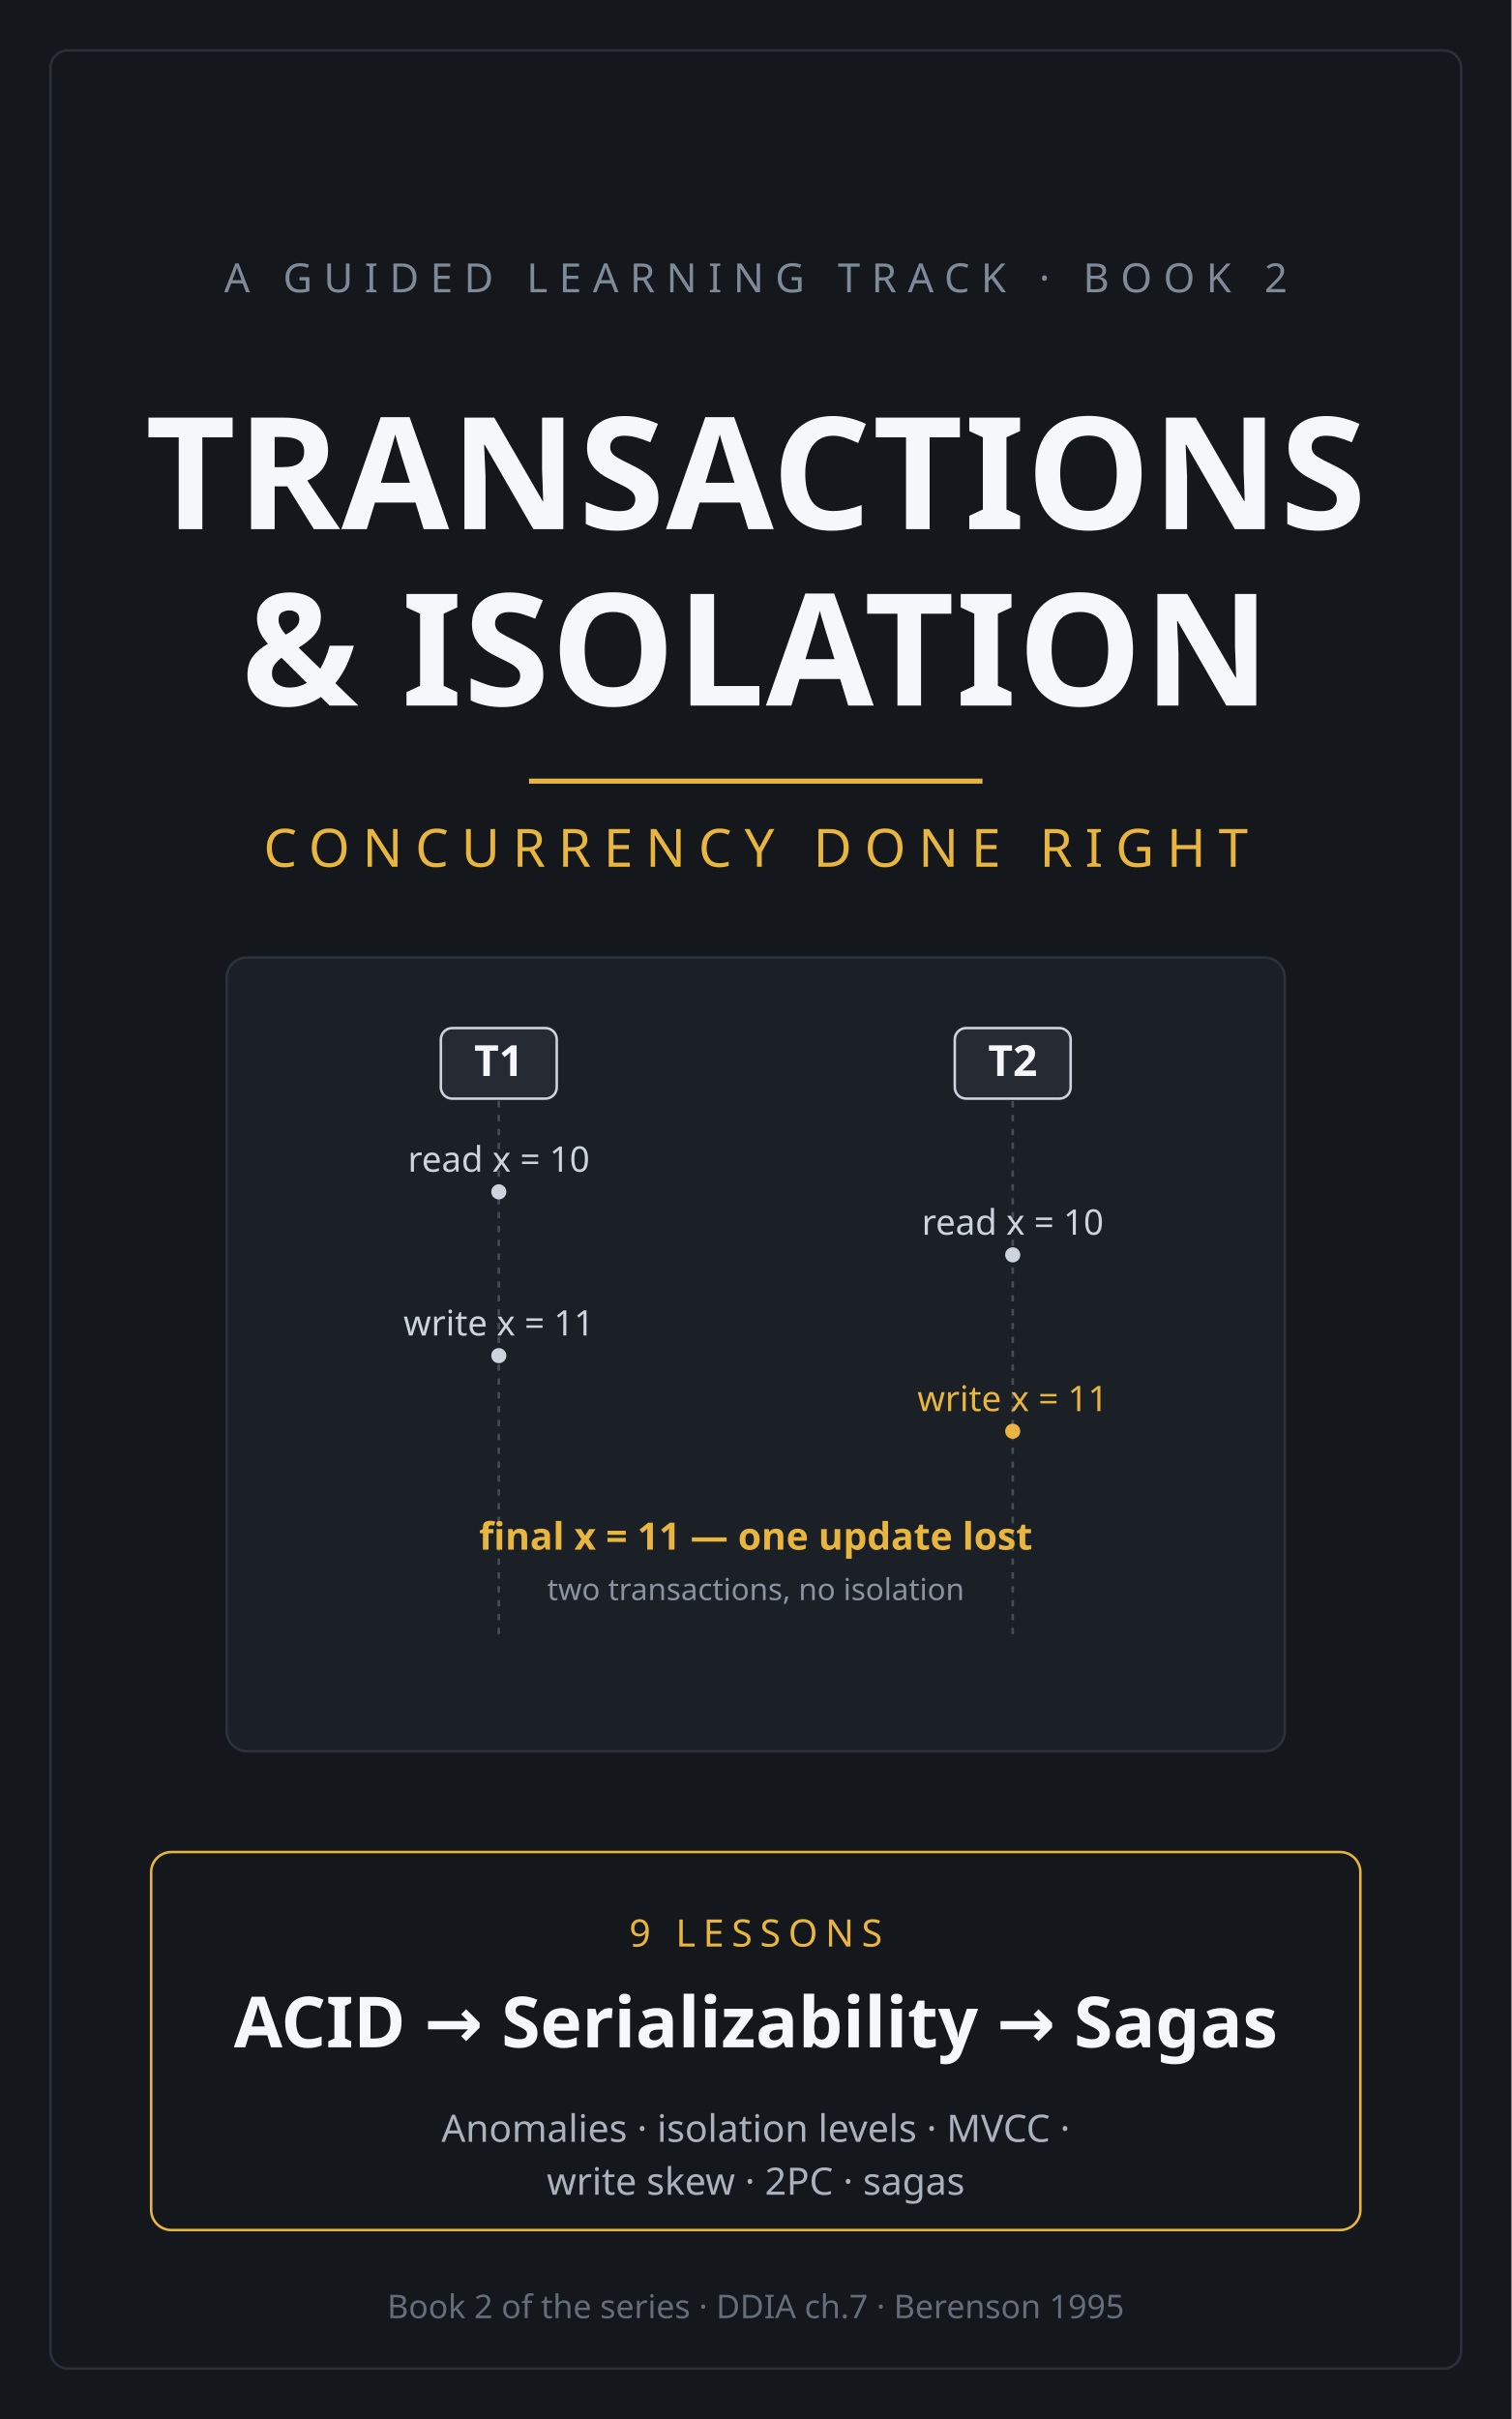
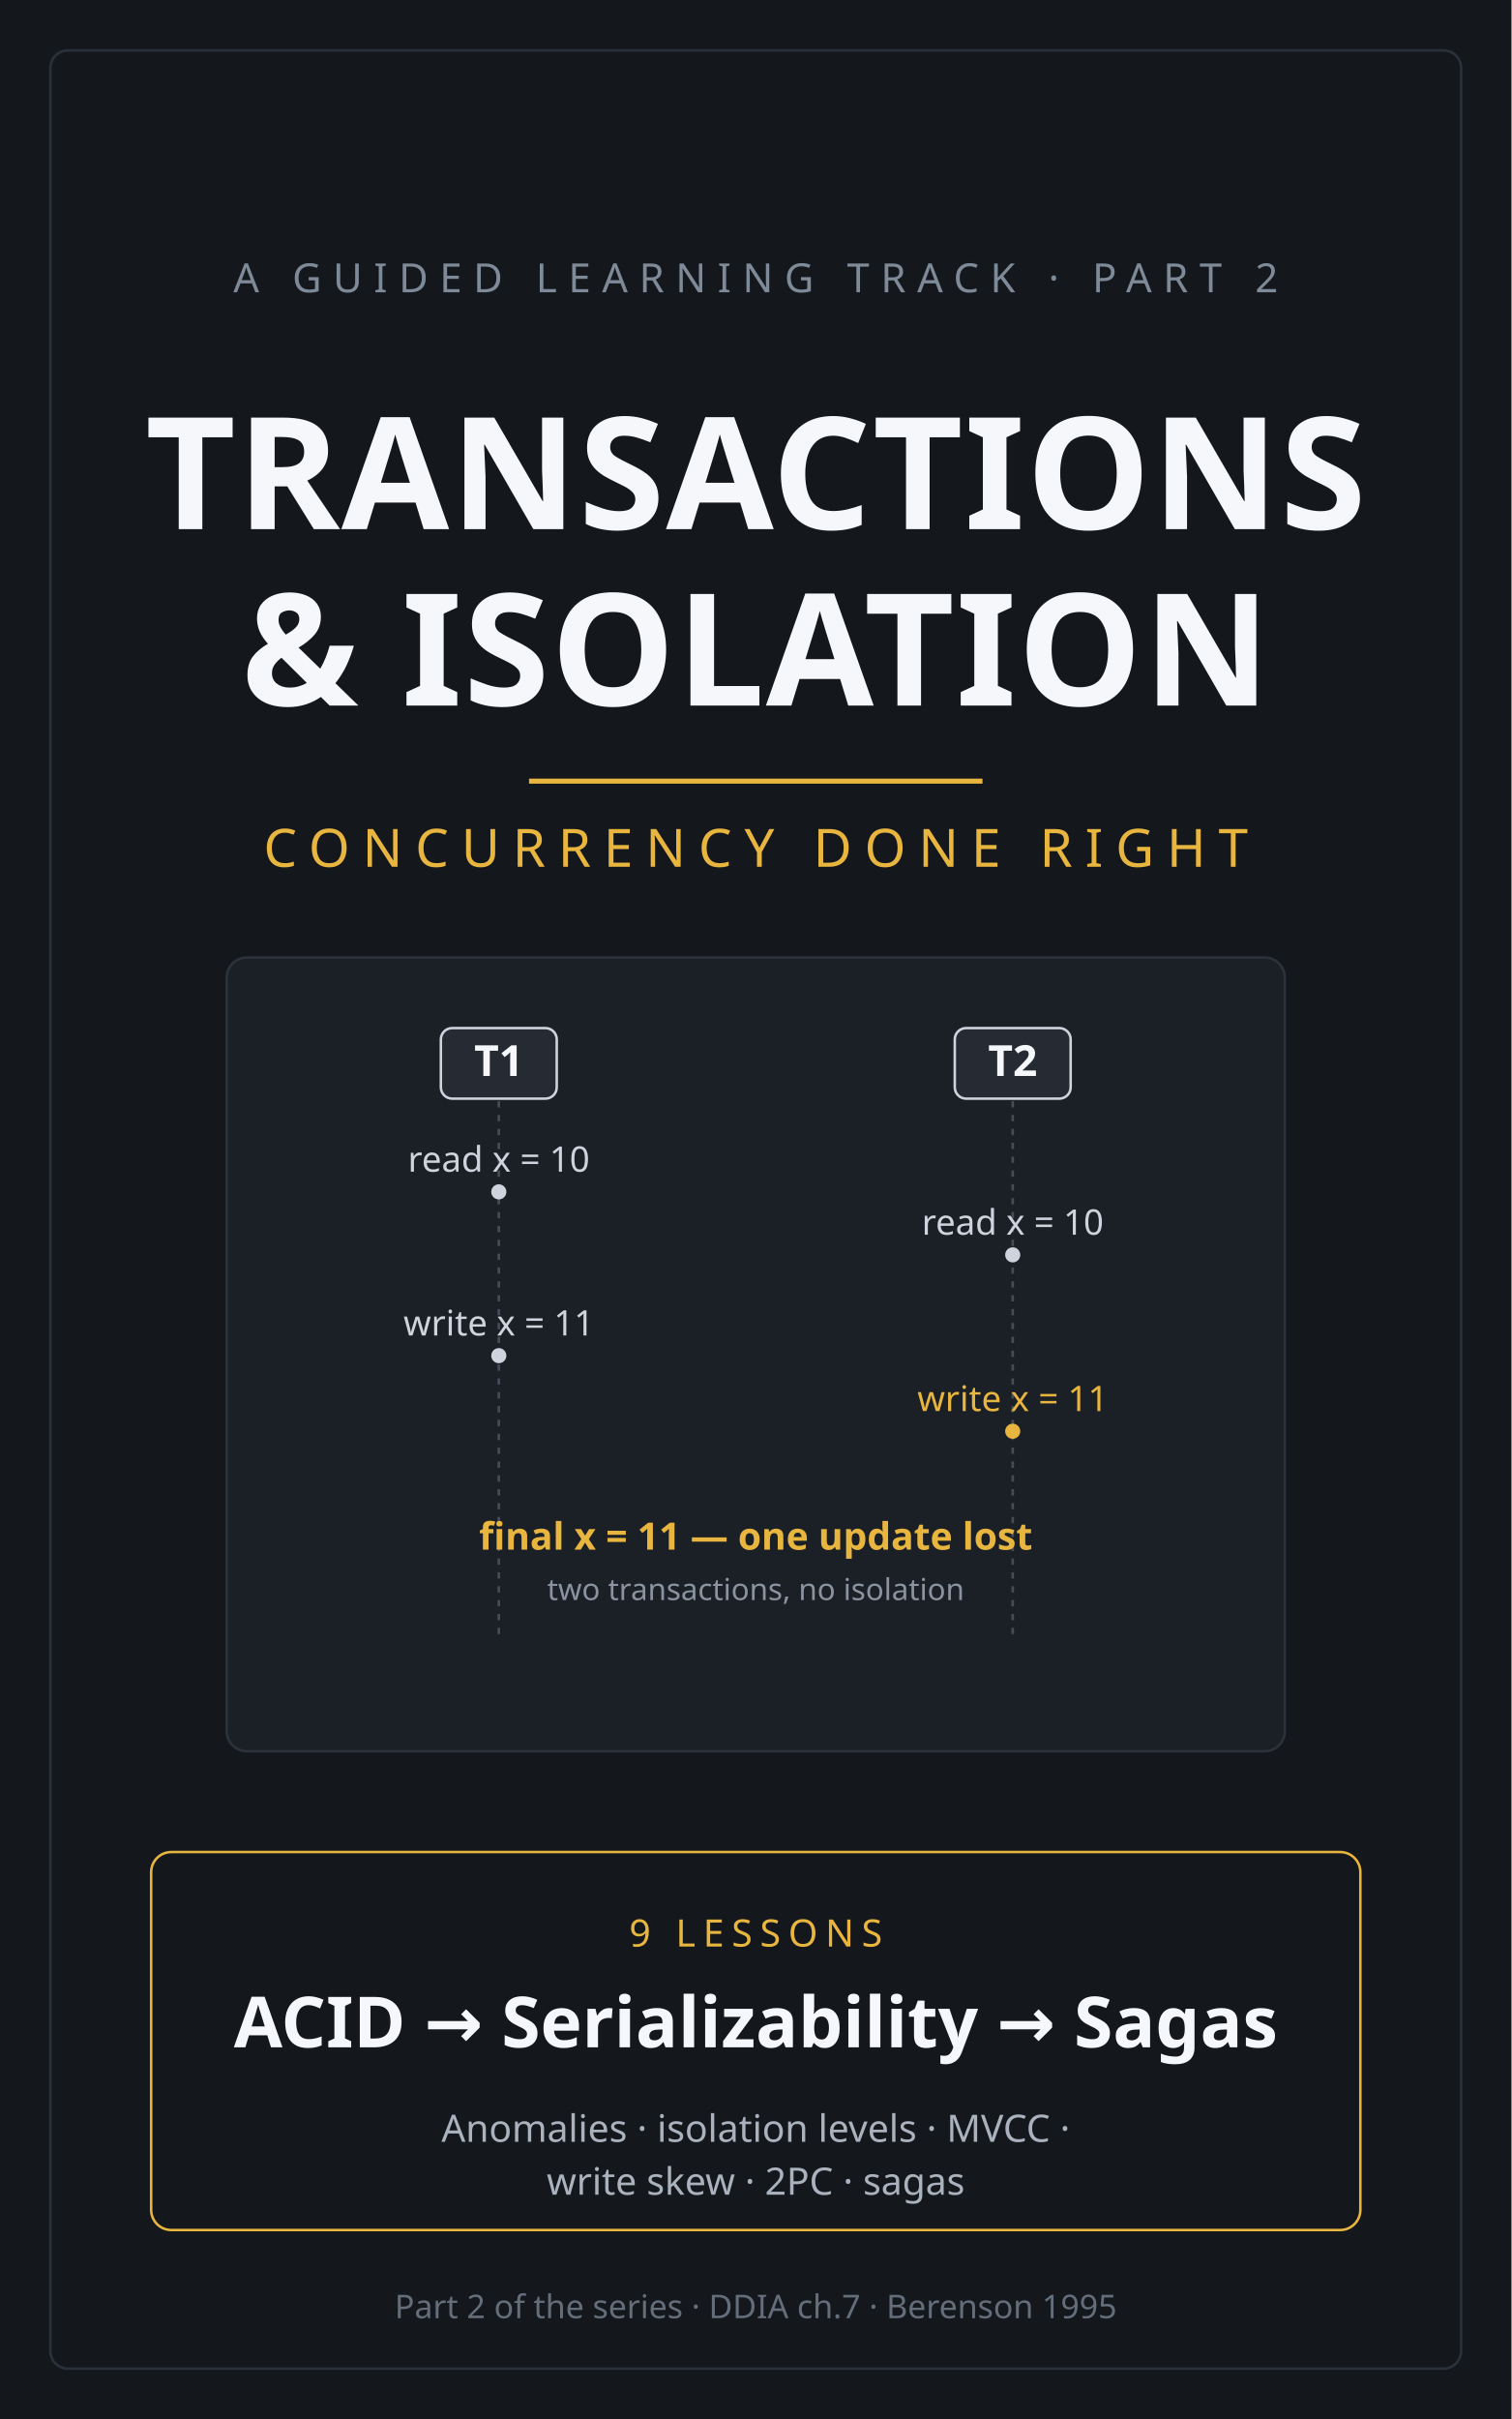
<svg xmlns="http://www.w3.org/2000/svg" viewBox="0 0 1200 1920" font-family="sans-serif">
  <defs>
    <marker id="cArrowT" viewBox="0 0 10 10" refX="9" refY="5" markerWidth="7" markerHeight="7" orient="auto-start-reverse">
      <path d="M0,0 L10,5 L0,10 z" fill="#cdd4dd" />
    </marker>
    <marker id="cArrowA" viewBox="0 0 10 10" refX="9" refY="5" markerWidth="7" markerHeight="7" orient="auto-start-reverse">
      <path d="M0,0 L10,5 L0,10 z" fill="#e8b53f" />
    </marker>
  </defs>
  <rect width="1200" height="1920" fill="#14171c" />
  <rect x="40" y="40" width="1120" height="1840" fill="none" stroke="#2b313b" stroke-width="2" rx="14" />
-   <text x="600" y="232" text-anchor="middle" fill="#7f8a98" font-size="32" letter-spacing="9">A GUIDED LEARNING TRACK · BOOK 2</text>
+   <text x="600" y="232" text-anchor="middle" fill="#7f8a98" font-size="32" letter-spacing="9">A GUIDED LEARNING TRACK · PART 2</text>
  <text x="600" y="420" text-anchor="middle" fill="#f5f7fa" font-size="124" font-weight="bold" letter-spacing="1">TRANSACTIONS</text>
  <text x="600" y="560" text-anchor="middle" fill="#f5f7fa" font-size="124" font-weight="bold" letter-spacing="1">&amp; ISOLATION</text>
  <line x1="420" y1="620" x2="780" y2="620" stroke="#e8b53f" stroke-width="4" />
  <text x="600" y="688" text-anchor="middle" fill="#e8b53f" font-size="42" letter-spacing="10">CONCURRENCY DONE RIGHT</text>
  <g transform="translate(180,760)">
    <rect x="0" y="0" width="840" height="630" rx="16" fill="#1b1f26" stroke="#2c323c" stroke-width="2" />
    <rect x="170" y="56" width="92" height="56" rx="9" fill="#262b33" stroke="#cdd4dd" stroke-width="2" />
    <text x="216" y="94" text-anchor="middle" fill="#f5f7fa" font-size="34" font-weight="bold">T1</text>
    <rect x="578" y="56" width="92" height="56" rx="9" fill="#262b33" stroke="#cdd4dd" stroke-width="2" />
    <text x="624" y="94" text-anchor="middle" fill="#f5f7fa" font-size="34" font-weight="bold">T2</text>
    <line x1="216" y1="114" x2="216" y2="540" stroke="#454d58" stroke-width="2" stroke-dasharray="5 6" />
    <line x1="624" y1="114" x2="624" y2="540" stroke="#454d58" stroke-width="2" stroke-dasharray="5 6" />
    <text x="216" y="170" text-anchor="middle" fill="#cdd4dd" font-size="28">read x = 10</text>
    <text x="624" y="220" text-anchor="middle" fill="#cdd4dd" font-size="28">read x = 10</text>
    <text x="216" y="300" text-anchor="middle" fill="#cdd4dd" font-size="28">write x = 11</text>
    <text x="624" y="360" text-anchor="middle" fill="#e8b53f" font-size="28">write x = 11</text>
    <circle cx="216" cy="186" r="6" fill="#cdd4dd" />
    <circle cx="624" cy="236" r="6" fill="#cdd4dd" />
    <circle cx="216" cy="316" r="6" fill="#cdd4dd" />
    <circle cx="624" cy="376" r="6" fill="#e8b53f" />
    <text x="420" y="470" text-anchor="middle" fill="#e8b53f" font-size="30" font-weight="bold">final x = 11 — one update lost</text>
    <text x="420" y="510" text-anchor="middle" fill="#8a93a0" font-size="24">two transactions, no isolation</text>
  </g>
  <rect x="120" y="1470" width="960" height="300" rx="16" fill="none" stroke="#e8b53f" stroke-width="2" />
  <text x="600" y="1545" text-anchor="middle" fill="#e8b53f" font-size="30" letter-spacing="6">9 LESSONS</text>
  <text x="600" y="1625" text-anchor="middle" fill="#f5f7fa" font-size="56" font-weight="bold">ACID → Serializability → Sagas</text>
  <text x="600" y="1700" text-anchor="middle" fill="#aab2bd" font-size="30">Anomalies · isolation levels · MVCC ·</text>
  <text x="600" y="1742" text-anchor="middle" fill="#aab2bd" font-size="30">write skew · 2PC · sagas</text>
-   <text x="600" y="1840" text-anchor="middle" fill="#646e7a" font-size="26">Book 2 of the series · DDIA ch.7 · Berenson 1995</text>
+   <text x="600" y="1840" text-anchor="middle" fill="#646e7a" font-size="26">Part 2 of the series · DDIA ch.7 · Berenson 1995</text>
</svg>
